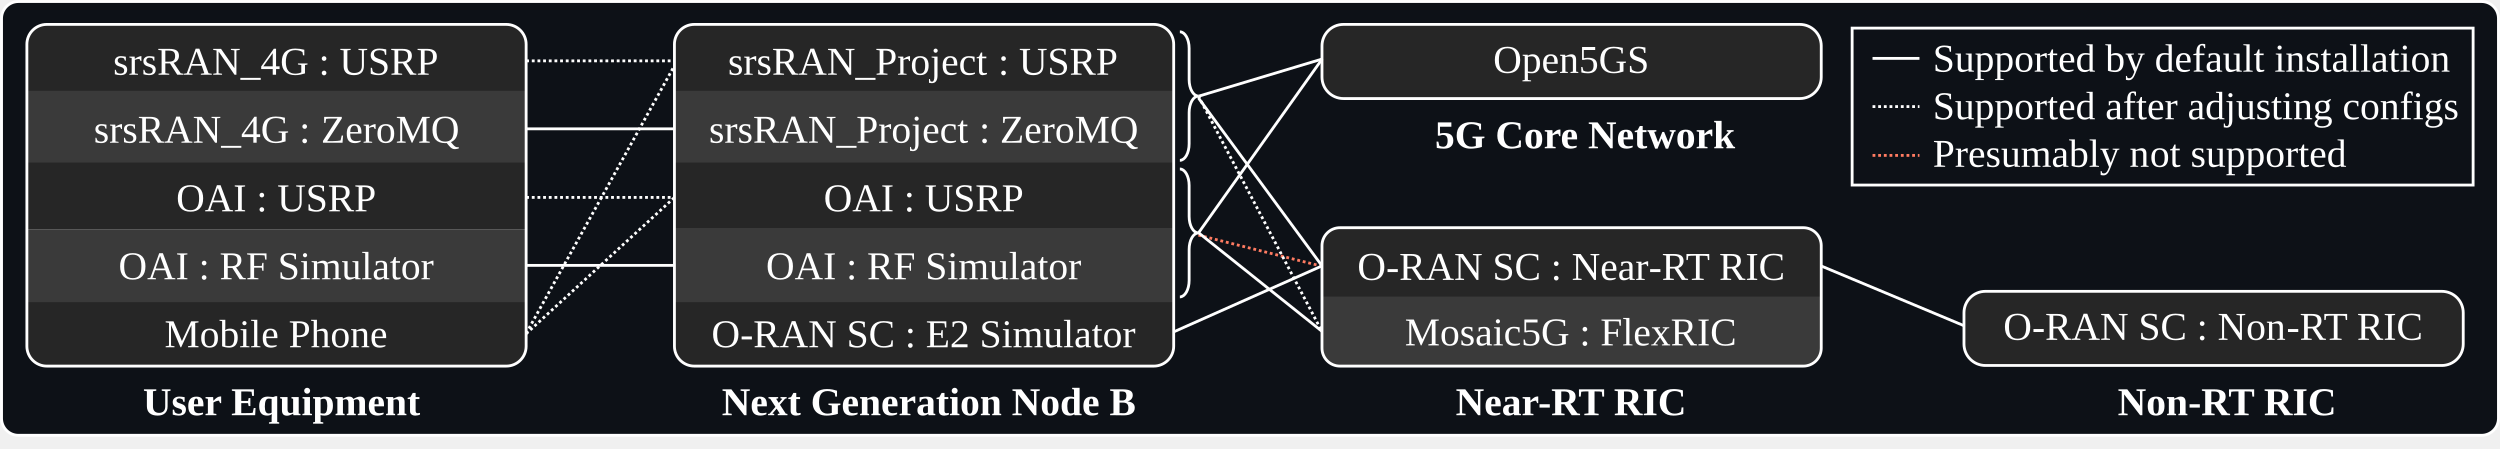
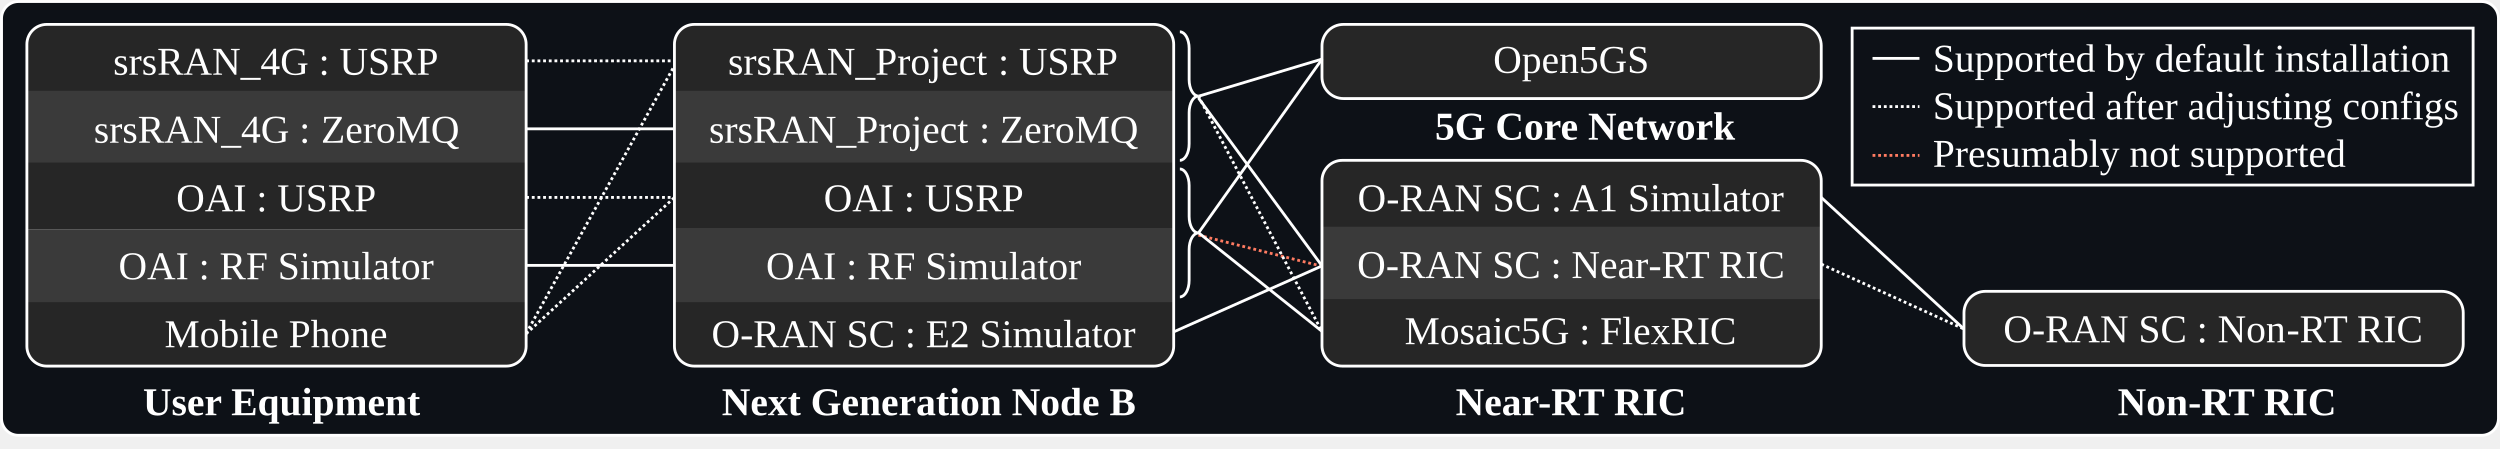
<svg xmlns="http://www.w3.org/2000/svg" width="4046" height="726" xml:space="preserve" overflow="hidden">
  <g transform="translate(-206 -745)">
    <path d="M208.5 774.851C208.5 759.746 220.746 747.5 235.851 747.5L4222.15 747.5C4237.25 747.5 4249.5 759.746 4249.5 774.851L4249.5 1422.15C4249.5 1437.25 4237.25 1449.5 4222.15 1449.5L235.851 1449.5C220.746 1449.5 208.5 1437.25 208.5 1422.15Z" stroke="#FFFFFF" stroke-width="4.583" stroke-miterlimit="8" fill="#0D1117" fill-rule="evenodd" />
    <path d="M2145.5 1125.5 2345.49 1175.93" stroke="#FF7B61" stroke-width="4.583" stroke-miterlimit="8" stroke-dasharray="4.583 4.583" fill="none" fill-rule="evenodd" />
    <path d="M2345.5 819.236C2345.5 800.052 2361.05 784.5 2380.24 784.5L3118.76 784.5C3137.95 784.5 3153.5 800.052 3153.5 819.236L3153.5 869.764C3153.5 888.948 3137.95 904.5 3118.76 904.5L2380.24 904.5C2361.05 904.5 2345.5 888.948 2345.5 869.764Z" stroke="#FFFFFF" stroke-width="4.583" stroke-miterlimit="8" fill="#262626" fill-rule="evenodd" />
    <text fill="#FFFFFF" font-family="Times New Roman,Times New Roman_MSFontService,sans-serif" font-weight="400" font-size="64" transform="matrix(1 0 0 1 2622.65 863)">Open5GS</text>
-     <text fill="#FFFFFF" font-family="Times New Roman,Times New Roman_MSFontService,sans-serif" font-weight="700" font-size="64" transform="matrix(1 0 0 1 2528.36 985)">5G Core Network</text>
    <path d="M1057.5 843.5 1301.76 843.5" stroke="#FFFFFF" stroke-width="4.583" stroke-miterlimit="8" stroke-dasharray="4.583 4.583" fill="none" fill-rule="evenodd" />
    <path d="M1058.5 953.5 1303.45 953.5" stroke="#FFFFFF" stroke-width="4.583" stroke-miterlimit="8" fill="none" fill-rule="evenodd" />
    <path d="M0 0 244.259 441.244" stroke="#FFFFFF" stroke-width="4.583" stroke-miterlimit="8" stroke-dasharray="4.583 4.583" fill="none" fill-rule="evenodd" transform="matrix(1 0 0 -1 1057.5 1284.74)" />
    <path d="M1057.5 1174.5 1303.13 1174.5" stroke="#FFFFFF" stroke-width="4.583" stroke-miterlimit="8" fill="none" fill-rule="evenodd" />
    <path d="M1057.5 1064.5 1297.56 1064.5" stroke="#FFFFFF" stroke-width="4.583" stroke-miterlimit="8" stroke-dasharray="4.583 4.583" fill="none" fill-rule="evenodd" />
-     <path d="M3153.5 1175.5 3384.36 1272.06" stroke="#FFFFFF" stroke-width="4.583" stroke-miterlimit="8" fill="none" fill-rule="evenodd" />
+     <path d="M3153.5 1172.5 3384.36 1277.45" stroke="#FFFFFF" stroke-width="4.583" stroke-miterlimit="8" stroke-dasharray="4.583 4.583" fill="none" fill-rule="evenodd" />
    <path d="M0 0 200.267 60.257" stroke="#FFFFFF" stroke-width="4.583" stroke-miterlimit="8" fill="none" fill-rule="evenodd" transform="matrix(1 0 0 -1 2145.5 900.757)" />
    <path d="M0 0 200.267 281.61" stroke="#FFFFFF" stroke-width="4.583" stroke-miterlimit="8" fill="none" fill-rule="evenodd" transform="matrix(1 0 0 -1 2145.5 1122.11)" />
    <path d="M2145.5 903.5 2345.49 1175.28" stroke="#FFFFFF" stroke-width="4.583" stroke-miterlimit="8" fill="none" fill-rule="evenodd" />
    <path d="M2145.5 1121.5 2345.49 1281.26" stroke="#FFFFFF" stroke-width="4.583" stroke-miterlimit="8" fill="none" fill-rule="evenodd" />
    <path d="M0 0 245.633 109.264" stroke="#FFFFFF" stroke-width="4.583" stroke-miterlimit="8" fill="none" fill-rule="evenodd" transform="matrix(1 0 0 -1 2099.5 1284.76)" />
    <path d="M2145.5 900.5 2345.49 1281.61" stroke="#FFFFFF" stroke-width="4.583" stroke-miterlimit="8" stroke-dasharray="4.583 4.583" fill="none" fill-rule="evenodd" />
    <rect x="3203.5" y="790.5" width="1005" height="254" stroke="#FFFFFF" stroke-width="4.583" stroke-miterlimit="8" fill="#0D1117" />
    <path d="M3236.5 839.5 3312.46 839.5" stroke="#FFFFFF" stroke-width="4.583" stroke-miterlimit="8" fill="none" fill-rule="evenodd" />
    <text fill="#FFFFFF" font-family="Times New Roman,Times New Roman_MSFontService,sans-serif" font-weight="400" font-size="64" transform="matrix(1 0 0 1 3334.11 861)">Supported by default installation</text>
    <text fill="#FFFFFF" font-family="Times New Roman,Times New Roman_MSFontService,sans-serif" font-weight="400" font-size="64" transform="matrix(1 0 0 1 3334.11 938)">Supported after adjusting configs</text>
-     <text fill="#FFFFFF" font-family="Times New Roman,Times New Roman_MSFontService,sans-serif" font-weight="400" font-size="64" transform="matrix(1 0 0 1 3334.11 1015)">Presumably n</text>
-     <text fill="#FFFFFF" font-family="Times New Roman,Times New Roman_MSFontService,sans-serif" font-weight="400" font-size="64" transform="matrix(1 0 0 1 3685.31 1015)">ot </text>
-     <text fill="#FFFFFF" font-family="Times New Roman,Times New Roman_MSFontService,sans-serif" font-weight="400" font-size="64" transform="matrix(1 0 0 1 3751.2 1015)">supported</text>
+     <text fill="#FFFFFF" font-family="Times New Roman,Times New Roman_MSFontService,sans-serif" font-weight="400" font-size="64" transform="matrix(1 0 0 1 3334.11 1015)">Presumably not supported</text>
    <path d="M3236.5 917.5 3312.46 917.5" stroke="#FFFFFF" stroke-width="4.583" stroke-miterlimit="8" stroke-dasharray="4.583 4.583" fill="none" fill-rule="evenodd" />
    <path d="M3236.5 996.5 3312.46 996.5" stroke="#FF7B61" stroke-width="4.583" stroke-miterlimit="8" stroke-dasharray="4.583 4.583" fill="none" fill-rule="evenodd" />
    <path d="M2115.5 796.5C2123.78 796.5 2130.5 808.441 2130.5 823.17L2130.5 873.83C2130.5 888.559 2137.22 900.5 2145.5 900.5 2137.22 900.5 2130.5 912.441 2130.5 927.17L2130.5 977.83C2130.5 992.559 2123.78 1004.5 2115.5 1004.5" stroke="#FFFFFF" stroke-width="4.583" stroke-miterlimit="8" fill="none" fill-rule="evenodd" />
    <path d="M2115.5 1018.5C2123.78 1018.5 2130.5 1030.44 2130.5 1045.17L2130.5 1095.33C2130.5 1110.06 2137.22 1122 2145.5 1122 2137.22 1122 2130.5 1133.94 2130.5 1148.67L2130.5 1198.83C2130.5 1213.56 2123.78 1225.5 2115.5 1225.5" stroke="#FFFFFF" stroke-width="4.583" stroke-miterlimit="8" fill="none" fill-rule="evenodd" />
    <path d="M1297 816.401C1297 798.506 1311.51 784 1329.4 784L2072.6 784C2090.49 784 2105 798.506 2105 816.401L2105 1304.6C2105 1322.49 2090.49 1337 2072.6 1337L1329.4 1337C1311.51 1337 1297 1322.49 1297 1304.6Z" fill="#262626" fill-rule="evenodd" />
    <path d="M2071.2 1233 1330.8 1233C1312.13 1233 1297 1217.87 1297 1199.2L1297 1116 2105 1116 2105 1199.2C2105 1217.87 2089.87 1233 2071.2 1233Z" fill="#F2F2F2" fill-rule="evenodd" />
    <rect x="1297" y="892" width="808" height="116" fill="#3A3A3A" />
    <text fill="#FFFFFF" font-family="Times New Roman,Times New Roman_MSFontService,sans-serif" font-weight="400" font-size="64" transform="matrix(1 0 0 1 1539.08 1087)">OAI : USRP</text>
    <text fill="#FFFFFF" font-family="Times New Roman,Times New Roman_MSFontService,sans-serif" font-weight="400" font-size="64" transform="matrix(1 0 0 1 1353.46 976)">srsRAN_Project</text>
    <text fill="#FFFFFF" font-family="Times New Roman,Times New Roman_MSFontService,sans-serif" font-weight="400" font-size="64" transform="matrix(1 0 0 1 1790.59 976)">: </text>
    <text fill="#FFFFFF" font-family="Times New Roman,Times New Roman_MSFontService,sans-serif" font-weight="400" font-size="64" transform="matrix(1 0 0 1 1824.4 976)">ZeroMQ</text>
    <text fill="#FFFFFF" font-family="Times New Roman,Times New Roman_MSFontService,sans-serif" font-weight="400" font-size="64" transform="matrix(1 0 0 1 1384.17 866)">srsRAN_Project</text>
    <text fill="#FFFFFF" font-family="Times New Roman,Times New Roman_MSFontService,sans-serif" font-weight="400" font-size="64" transform="matrix(1 0 0 1 1821.3 866)">: USRP</text>
    <text fill="#FFFFFF" font-family="Times New Roman,Times New Roman_MSFontService,sans-serif" font-weight="400" font-size="64" transform="matrix(1 0 0 1 1357.47 1307)">O</text>
    <text fill="#FFFFFF" font-family="Times New Roman,Times New Roman_MSFontService,sans-serif" font-weight="400" font-size="64" transform="matrix(1 0 0 1 1403.88 1307)">-</text>
    <text fill="#FFFFFF" font-family="Times New Roman,Times New Roman_MSFontService,sans-serif" font-weight="400" font-size="64" transform="matrix(1 0 0 1 1425.07 1307)">RAN SC : E2 Simulator</text>
    <text fill="#FFFFFF" font-family="Times New Roman,Times New Roman_MSFontService,sans-serif" font-weight="700" font-size="64" transform="matrix(1 0 0 1 1374.12 1417)">Next Generation Node B</text>
    <rect x="1297" y="1114" width="808" height="120" fill="#3A3A3A" />
    <text fill="#FFFFFF" font-family="Times New Roman,Times New Roman_MSFontService,sans-serif" font-weight="400" font-size="64" transform="matrix(1 0 0 1 1445.7 1197)">OAI : RF Simulator</text>
    <path d="M1297.5 816.679C1297.5 798.907 1311.91 784.5 1329.68 784.5L2073.32 784.5C2091.09 784.5 2105.5 798.907 2105.5 816.679L2105.5 1305.32C2105.5 1323.09 2091.09 1337.5 2073.32 1337.5L1329.68 1337.5C1311.91 1337.5 1297.5 1323.09 1297.5 1305.32Z" stroke="#FFFFFF" stroke-width="4.583" stroke-miterlimit="8" fill="none" fill-rule="evenodd" />
    <path d="M249 816.401C249 798.506 263.506 784 281.4 784L1024.6 784C1042.49 784 1057 798.506 1057 816.401L1057 1304.6C1057 1322.49 1042.49 1337 1024.6 1337L281.4 1337C263.506 1337 249 1322.49 249 1304.6Z" fill="#262626" fill-rule="evenodd" />
    <path d="M1023.2 1233 282.801 1233C264.133 1233 249 1217.87 249 1199.2L249 1116 1057 1116 1057 1199.2C1057 1217.87 1041.87 1233 1023.2 1233Z" fill="#F2F2F2" fill-rule="evenodd" />
    <rect x="249" y="892" width="808" height="116" fill="#3A3A3A" />
    <text fill="#FFFFFF" font-family="Times New Roman,Times New Roman_MSFontService,sans-serif" font-weight="400" font-size="64" transform="matrix(1 0 0 1 491.175 1087)">OAI : USRP</text>
    <text fill="#FFFFFF" font-family="Times New Roman,Times New Roman_MSFontService,sans-serif" font-weight="400" font-size="64" transform="matrix(1 0 0 1 357.8 976)">srsRAN_4G : </text>
    <text fill="#FFFFFF" font-family="Times New Roman,Times New Roman_MSFontService,sans-serif" font-weight="400" font-size="64" transform="matrix(1 0 0 1 725.612 976)">ZeroMQ</text>
    <text fill="#FFFFFF" font-family="Times New Roman,Times New Roman_MSFontService,sans-serif" font-weight="400" font-size="64" transform="matrix(1 0 0 1 389.196 866)">srsRAN_4G : USRP</text>
    <text fill="#FFFFFF" font-family="Times New Roman,Times New Roman_MSFontService,sans-serif" font-weight="400" font-size="64" transform="matrix(1 0 0 1 472.268 1307)">Mobile Phone</text>
    <text fill="#FFFFFF" font-family="Times New Roman,Times New Roman_MSFontService,sans-serif" font-weight="700" font-size="64" transform="matrix(1 0 0 1 437.369 1417)">User Equipment</text>
    <rect x="249" y="1116" width="808" height="118" fill="#3A3A3A" />
    <text fill="#FFFFFF" font-family="Times New Roman,Times New Roman_MSFontService,sans-serif" font-weight="400" font-size="64" transform="matrix(1 0 0 1 397.789 1197)">OAI : RF Simulator</text>
    <path d="M249.5 816.679C249.5 798.907 263.907 784.5 281.68 784.5L1025.32 784.5C1043.09 784.5 1057.5 798.907 1057.5 816.679L1057.5 1305.32C1057.5 1323.09 1043.09 1337.5 1025.32 1337.5L281.68 1337.5C263.907 1337.5 249.5 1323.09 249.5 1305.32Z" stroke="#FFFFFF" stroke-width="4.583" stroke-miterlimit="8" fill="none" fill-rule="evenodd" />
-     <path d="M2345 1142.06C2345 1126.01 2358.01 1113 2374.06 1113L3123.94 1113C3139.99 1113 3153 1126.01 3153 1142.06L3153 1307.94C3153 1323.99 3139.99 1337 3123.94 1337L2374.06 1337C2358.01 1337 2345 1323.99 2345 1307.94Z" fill="#262626" fill-rule="evenodd" />
-     <path d="M31.828 0 776.172 0C793.75-6.42937e-15 808 14.25 808 31.828L808 111 0 111 0 31.828C-6.42932e-15 14.25 14.25 0 31.828 0Z" fill="#3A3A3A" fill-rule="evenodd" transform="matrix(1 0 0 -1 2345 1336)" />
-     <path d="M2345.5 1142.56C2345.5 1126.51 2358.51 1113.5 2374.56 1113.5L3124.44 1113.5C3140.49 1113.5 3153.5 1126.51 3153.5 1142.56L3153.5 1308.44C3153.5 1324.49 3140.49 1337.5 3124.44 1337.5L2374.56 1337.5C2358.51 1337.5 2345.5 1324.49 2345.5 1308.44Z" stroke="#FFFFFF" stroke-width="4.583" stroke-miterlimit="8" fill="none" fill-rule="evenodd" />
-     <text fill="#FFFFFF" font-family="Times New Roman,Times New Roman_MSFontService,sans-serif" font-weight="400" font-size="64" transform="matrix(1 0 0 1 2402.8 1198)">O</text>
-     <text fill="#FFFFFF" font-family="Times New Roman,Times New Roman_MSFontService,sans-serif" font-weight="400" font-size="64" transform="matrix(1 0 0 1 2449.21 1198)">-</text>
-     <text fill="#FFFFFF" font-family="Times New Roman,Times New Roman_MSFontService,sans-serif" font-weight="400" font-size="64" transform="matrix(1 0 0 1 2470.4 1198)">RAN SC : Near</text>
-     <text fill="#FFFFFF" font-family="Times New Roman,Times New Roman_MSFontService,sans-serif" font-weight="400" font-size="64" transform="matrix(1 0 0 1 2874.17 1198)">-</text>
-     <text fill="#FFFFFF" font-family="Times New Roman,Times New Roman_MSFontService,sans-serif" font-weight="400" font-size="64" transform="matrix(1 0 0 1 2895.37 1198)">RT RIC</text>
-     <text fill="#FFFFFF" font-family="Times New Roman,Times New Roman_MSFontService,sans-serif" font-weight="400" font-size="64" transform="matrix(1 0 0 1 2479.57 1304)">Mosaic5G : FlexRIC</text>
-     <text fill="#FFFFFF" font-family="Times New Roman,Times New Roman_MSFontService,sans-serif" font-weight="700" font-size="64" transform="matrix(1 0 0 1 2561.82 1417)">Near</text>
-     <text fill="#FFFFFF" font-family="Times New Roman,Times New Roman_MSFontService,sans-serif" font-weight="700" font-size="64" transform="matrix(1 0 0 1 2695.22 1417)">-</text>
-     <text fill="#FFFFFF" font-family="Times New Roman,Times New Roman_MSFontService,sans-serif" font-weight="700" font-size="64" transform="matrix(1 0 0 1 2716.41 1417)">RT RIC</text>
    <path d="M3384.5 1251.24C3384.5 1232.05 3400.05 1216.5 3419.24 1216.5L4157.76 1216.5C4176.95 1216.5 4192.5 1232.05 4192.5 1251.24L4192.5 1301.76C4192.5 1320.95 4176.95 1336.5 4157.76 1336.5L3419.24 1336.5C3400.05 1336.5 3384.5 1320.95 3384.5 1301.76Z" stroke="#FFFFFF" stroke-width="4.583" stroke-miterlimit="8" fill="#262626" fill-rule="evenodd" />
-     <text fill="#FFFFFF" font-family="Times New Roman,Times New Roman_MSFontService,sans-serif" font-weight="400" font-size="64" transform="matrix(1 0 0 1 3448.17 1295)">O</text>
-     <text fill="#FFFFFF" font-family="Times New Roman,Times New Roman_MSFontService,sans-serif" font-weight="400" font-size="64" transform="matrix(1 0 0 1 3494.58 1295)">-</text>
-     <text fill="#FFFFFF" font-family="Times New Roman,Times New Roman_MSFontService,sans-serif" font-weight="400" font-size="64" transform="matrix(1 0 0 1 3515.77 1295)">RAN SC : Non</text>
-     <text fill="#FFFFFF" font-family="Times New Roman,Times New Roman_MSFontService,sans-serif" font-weight="400" font-size="64" transform="matrix(1 0 0 1 3906.5 1295)">-</text>
-     <text fill="#FFFFFF" font-family="Times New Roman,Times New Roman_MSFontService,sans-serif" font-weight="400" font-size="64" transform="matrix(1 0 0 1 3927.7 1295)">RT RIC</text>
+     <text fill="#FFFFFF" font-family="Times New Roman,Times New Roman_MSFontService,sans-serif" font-weight="400" font-size="64" transform="matrix(1 0 0 1 3448.17 1299)">O</text>
+     <text fill="#FFFFFF" font-family="Times New Roman,Times New Roman_MSFontService,sans-serif" font-weight="400" font-size="64" transform="matrix(1 0 0 1 3494.58 1299)">-</text>
+     <text fill="#FFFFFF" font-family="Times New Roman,Times New Roman_MSFontService,sans-serif" font-weight="400" font-size="64" transform="matrix(1 0 0 1 3515.77 1299)">RAN SC : Non</text>
+     <text fill="#FFFFFF" font-family="Times New Roman,Times New Roman_MSFontService,sans-serif" font-weight="400" font-size="64" transform="matrix(1 0 0 1 3906.5 1299)">-</text>
+     <text fill="#FFFFFF" font-family="Times New Roman,Times New Roman_MSFontService,sans-serif" font-weight="400" font-size="64" transform="matrix(1 0 0 1 3927.7 1299)">RT RIC</text>
    <text fill="#FFFFFF" font-family="Times New Roman,Times New Roman_MSFontService,sans-serif" font-weight="700" font-size="64" transform="matrix(1 0 0 1 3633.23 1417)">Non</text>
    <text fill="#FFFFFF" font-family="Times New Roman,Times New Roman_MSFontService,sans-serif" font-weight="700" font-size="64" transform="matrix(1 0 0 1 3747.24 1417)">-</text>
    <text fill="#FFFFFF" font-family="Times New Roman,Times New Roman_MSFontService,sans-serif" font-weight="700" font-size="64" transform="matrix(1 0 0 1 3768.44 1417)">RT RIC</text>
    <path d="M0 0 240.064 220.622" stroke="#FFFFFF" stroke-width="4.583" stroke-miterlimit="8" stroke-dasharray="4.583 4.583" fill="none" fill-rule="evenodd" transform="matrix(1 0 0 -1 1057.5 1285.12)" />
+     <text fill="#FFFFFF" font-family="Times New Roman,Times New Roman_MSFontService,sans-serif" font-weight="700" font-size="64" transform="matrix(1 0 0 1 2561.82 1417)">Near</text>
+     <text fill="#FFFFFF" font-family="Times New Roman,Times New Roman_MSFontService,sans-serif" font-weight="700" font-size="64" transform="matrix(1 0 0 1 2695.22 1417)">-</text>
+     <text fill="#FFFFFF" font-family="Times New Roman,Times New Roman_MSFontService,sans-serif" font-weight="700" font-size="64" transform="matrix(1 0 0 1 2716.41 1417)">RT RIC</text>
+     <path d="M2345 1035.52C2345 1018.11 2359.11 1004 2376.52 1004L3121.48 1004C3138.89 1004 3153 1018.11 3153 1035.52L3153 1305.48C3153 1322.89 3138.89 1337 3121.48 1337L2376.52 1337C2359.11 1337 2345 1322.89 2345 1305.48Z" fill="#262626" fill-rule="evenodd" />
+     <rect x="2345" y="1112" width="808" height="117" fill="#3A3A3A" />
+     <path d="M2345.5 1037.4C2345.5 1019.23 2360.23 1004.5 2378.4 1004.5L3120.6 1004.5C3138.77 1004.5 3153.5 1019.23 3153.5 1037.4L3153.5 1304.6C3153.5 1322.77 3138.77 1337.5 3120.6 1337.5L2378.4 1337.5C2360.23 1337.5 2345.5 1322.77 2345.5 1304.6Z" stroke="#FFFFFF" stroke-width="4.583" stroke-miterlimit="8" fill="none" fill-rule="evenodd" />
+     <text fill="#FFFFFF" font-family="Times New Roman,Times New Roman_MSFontService,sans-serif" font-weight="400" font-size="64" transform="matrix(1 0 0 1 2479.23 1302)">Mosaic5G : FlexRIC</text>
+     <text fill="#FFFFFF" font-family="Times New Roman,Times New Roman_MSFontService,sans-serif" font-weight="400" font-size="64" transform="matrix(1 0 0 1 2402.46 1195)">O</text>
+     <text fill="#FFFFFF" font-family="Times New Roman,Times New Roman_MSFontService,sans-serif" font-weight="400" font-size="64" transform="matrix(1 0 0 1 2448.86 1195)">-</text>
+     <text fill="#FFFFFF" font-family="Times New Roman,Times New Roman_MSFontService,sans-serif" font-weight="400" font-size="64" transform="matrix(1 0 0 1 2470.06 1195)">RAN SC : Near</text>
+     <text fill="#FFFFFF" font-family="Times New Roman,Times New Roman_MSFontService,sans-serif" font-weight="400" font-size="64" transform="matrix(1 0 0 1 2873.83 1195)">-</text>
+     <text fill="#FFFFFF" font-family="Times New Roman,Times New Roman_MSFontService,sans-serif" font-weight="400" font-size="64" transform="matrix(1 0 0 1 2895.03 1195)">RT RIC</text>
+     <text fill="#FFFFFF" font-family="Times New Roman,Times New Roman_MSFontService,sans-serif" font-weight="400" font-size="64" transform="matrix(1 0 0 1 2403.07 1087)">O</text>
+     <text fill="#FFFFFF" font-family="Times New Roman,Times New Roman_MSFontService,sans-serif" font-weight="400" font-size="64" transform="matrix(1 0 0 1 2449.48 1087)">-</text>
+     <text fill="#FFFFFF" font-family="Times New Roman,Times New Roman_MSFontService,sans-serif" font-weight="400" font-size="64" transform="matrix(1 0 0 1 2470.68 1087)">RAN SC : A1 Simulator</text>
+     <path d="M3153.5 1064.5 3384.36 1277.36" stroke="#FFFFFF" stroke-width="4.583" stroke-miterlimit="8" fill="none" fill-rule="evenodd" />
+     <text fill="#FFFFFF" font-family="Times New Roman,Times New Roman_MSFontService,sans-serif" font-weight="700" font-size="64" transform="matrix(1 0 0 1 2528.36 971)">5G Core Network</text>
  </g>
</svg>
